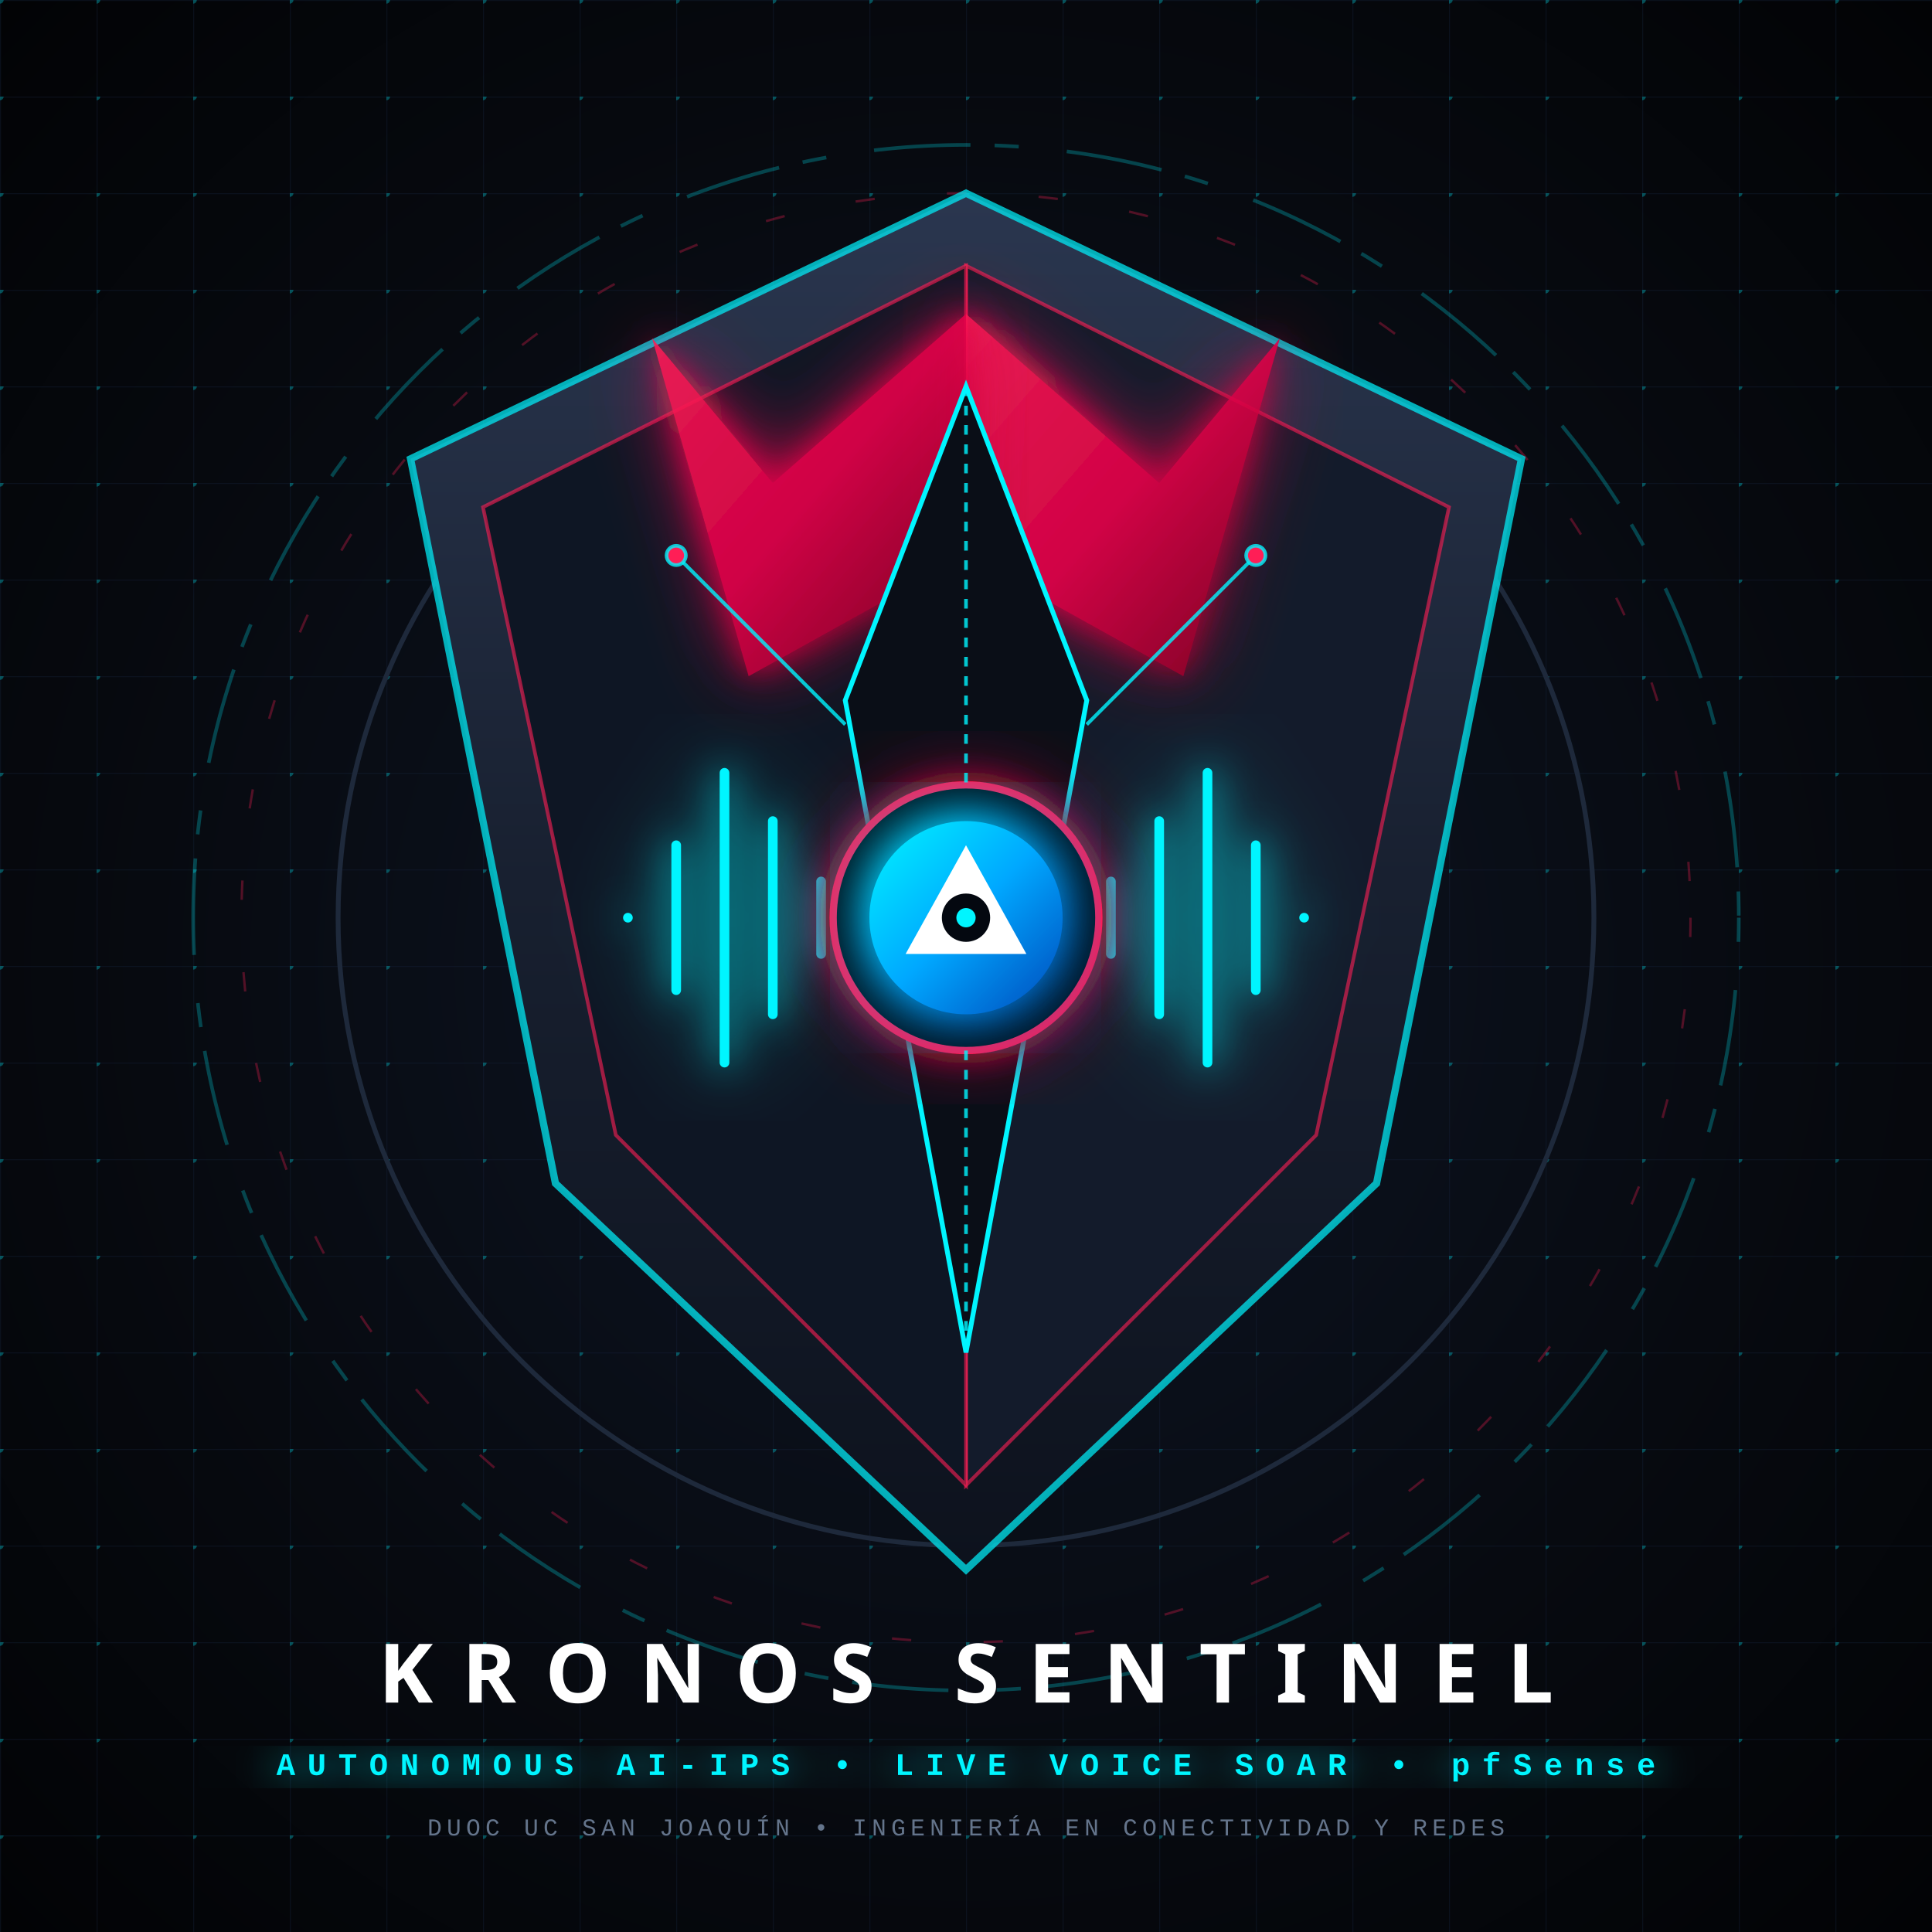
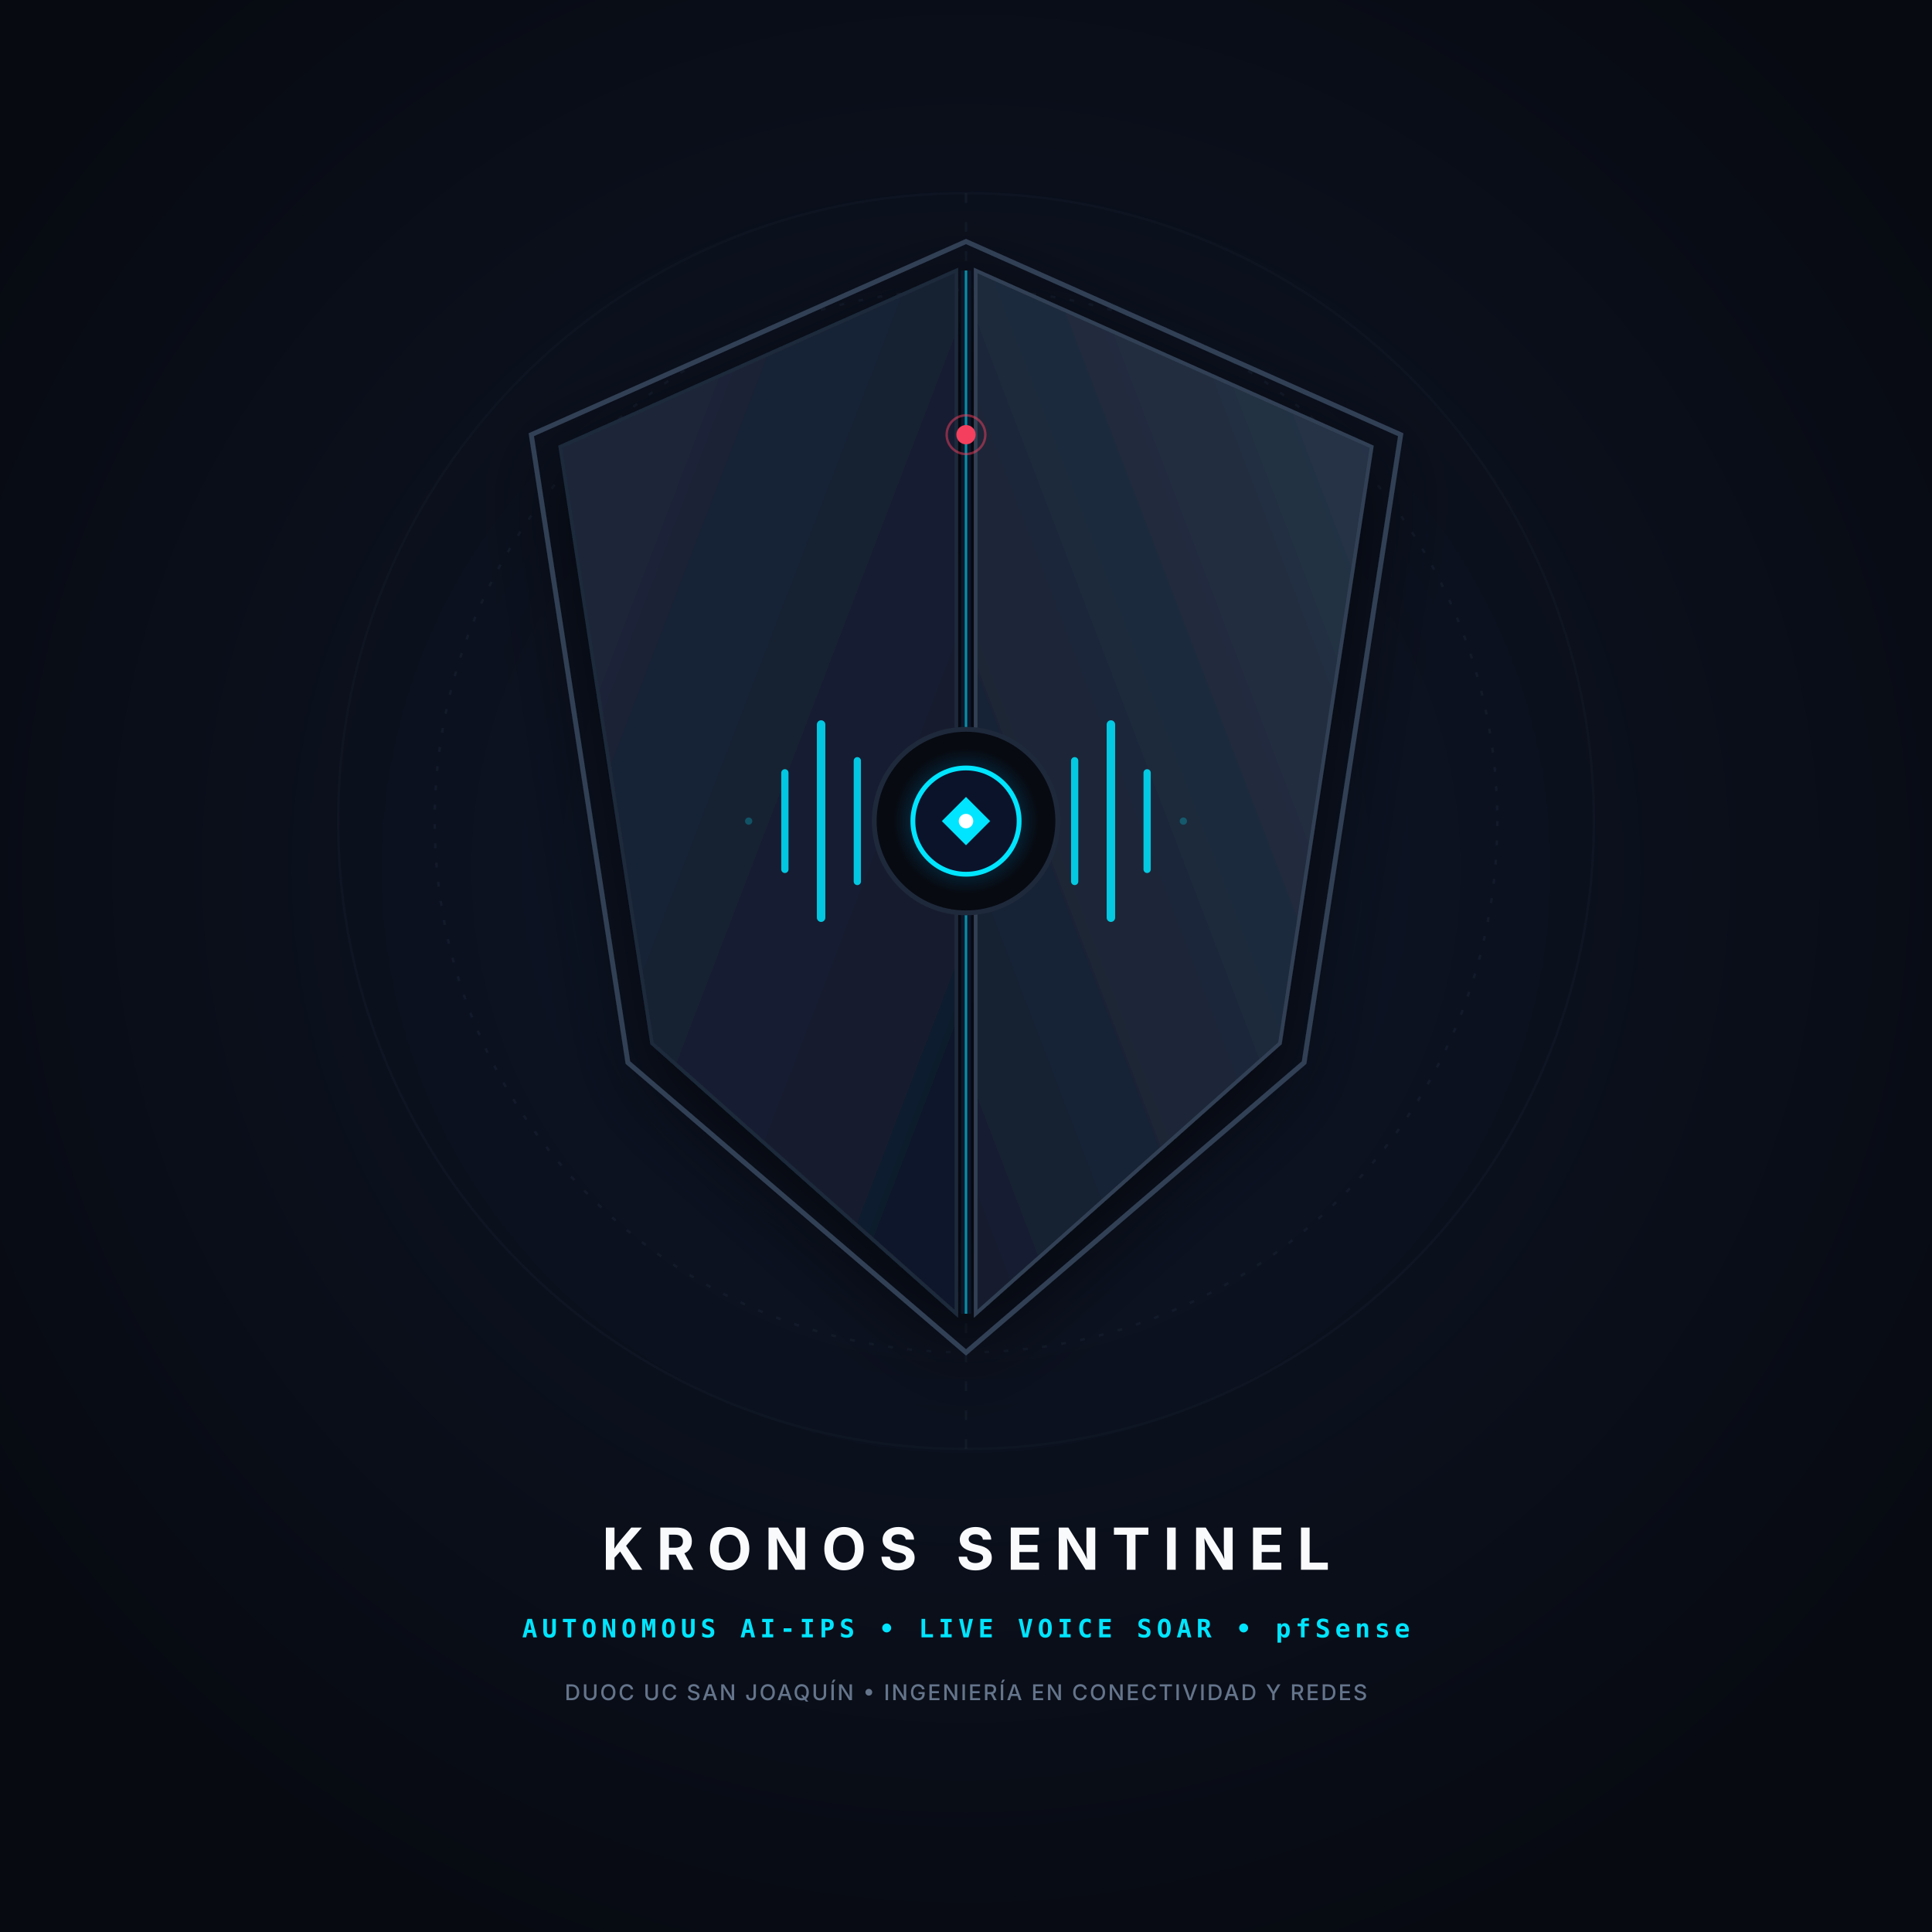
<svg xmlns="http://www.w3.org/2000/svg" viewBox="0 0 800 800" width="100%" height="100%">
  <defs>
-     <radialGradient id="bgGrad" cx="50%" cy="50%" r="70%">
-       <stop offset="0%" stop-color="#0e1626" />
-       <stop offset="60%" stop-color="#070a10" />
-       <stop offset="100%" stop-color="#020305" />
+     <radialGradient id="bg" cx="50%" cy="45%" r="60%">
+       <stop offset="0%" stop-color="#0F172A" />
+       <stop offset="100%" stop-color="#070A11" />
    </radialGradient>
-     <linearGradient id="crimsonGrad" x1="0%" y1="0%" x2="100%" y2="100%">
-       <stop offset="0%" stop-color="#FF1E56" />
-       <stop offset="50%" stop-color="#E60049" />
-       <stop offset="100%" stop-color="#800020" />
+     <linearGradient id="shieldLeft" x1="0%" y1="0%" x2="100%" y2="100%">
+       <stop offset="0%" stop-color="#1E293B" />
+       <stop offset="100%" stop-color="#0F172A" />
    </linearGradient>
-     <linearGradient id="cyanGrad" x1="0%" y1="0%" x2="100%" y2="100%">
-       <stop offset="0%" stop-color="#00F5FF" />
-       <stop offset="50%" stop-color="#00A8FF" />
-       <stop offset="100%" stop-color="#0048BA" />
+     <linearGradient id="shieldRight" x1="100%" y1="0%" x2="0%" y2="100%">
+       <stop offset="0%" stop-color="#283548" />
+       <stop offset="100%" stop-color="#131D2E" />
    </linearGradient>
-     <linearGradient id="steelGrad" x1="0%" y1="0%" x2="0%" y2="100%">
-       <stop offset="0%" stop-color="#2A364F" />
-       <stop offset="50%" stop-color="#182030" />
-       <stop offset="100%" stop-color="#0D121D" />
-     </linearGradient>
-     <filter id="neonGlowCyan" x="-20%" y="-20%" width="140%" height="140%">
-       <feGaussianBlur stdDeviation="8" result="blur1" />
-       <feGaussianBlur stdDeviation="16" result="blur2" />
-       <feMerge>
-         <feMergeNode in="blur2" />
-         <feMergeNode in="blur1" />
-         <feMergeNode in="SourceGraphic" />
-       </feMerge>
+     <radialGradient id="coreGlow" cx="50%" cy="50%" r="50%">
+       <stop offset="0%" stop-color="#00E5FF" stop-opacity="1" />
+       <stop offset="60%" stop-color="#0284C7" stop-opacity="0.8" />
+       <stop offset="100%" stop-color="#0284C7" stop-opacity="0" />
+     </radialGradient>
+     <filter id="subtleElevation" x="-10%" y="-10%" width="120%" height="120%">
+       <feDropShadow dx="0" dy="12" stdDeviation="16" flood-color="#000000" flood-opacity="0.6" />
    </filter>
-     <filter id="neonGlowRed" x="-20%" y="-20%" width="140%" height="140%">
-       <feGaussianBlur stdDeviation="6" result="blur1" />
-       <feGaussianBlur stdDeviation="14" result="blur2" />
-       <feMerge>
-         <feMergeNode in="blur2" />
-         <feMergeNode in="blur1" />
-         <feMergeNode in="SourceGraphic" />
-       </feMerge>
-     </filter>
-     <pattern id="circuitGrid" width="40" height="40" patternUnits="userSpaceOnUse">
-       <path d="M 40 0 L 0 0 0 40" fill="none" stroke="#162238" stroke-width="0.8" stroke-opacity="0.4" />
-       <circle cx="0" cy="0" r="1.5" fill="#00F5FF" fill-opacity="0.3" />
-     </pattern>
  </defs>
-   <rect width="800" height="800" fill="url(#bgGrad)" />
-   <rect width="800" height="800" fill="url(#circuitGrid)" />
-   <circle cx="400" cy="380" r="320" fill="none" stroke="#00F5FF" stroke-width="1.5" stroke-dasharray="10 20 40 10" stroke-opacity="0.25" />
-   <circle cx="400" cy="380" r="300" fill="none" stroke="#FF1E56" stroke-width="1" stroke-dasharray="8 30" stroke-opacity="0.3" />
-   <circle cx="400" cy="380" r="260" fill="none" stroke="#1E293B" stroke-width="2" />
-   <polygon points="400,80 630,190 570,490 400,650 230,490 170,190" fill="url(#steelGrad)" stroke="#00F5FF" stroke-width="3" stroke-opacity="0.7" />
-   <polygon points="400,110 600,210 545,470 400,615" fill="#131B2B" stroke="#FF1E56" stroke-width="1.5" stroke-opacity="0.6" />
-   <polygon points="400,110 200,210 255,470 400,615" fill="#0E1624" stroke="#FF1E56" stroke-width="1.5" stroke-opacity="0.6" />
-   <path d="M 400 130 L 480 200 L 530 140 L 490 280 L 400 230 Z" fill="url(#crimsonGrad)" filter="url(#neonGlowRed)" opacity="0.9" />
-   <path d="M 400 130 L 320 200 L 270 140 L 310 280 L 400 230 Z" fill="url(#crimsonGrad)" filter="url(#neonGlowRed)" opacity="0.9" />
-   <polygon points="400,160 450,290 400,560 350,290" fill="#0A0E17" stroke="#00F5FF" stroke-width="2" />
-   <g filter="url(#neonGlowCyan)">
-     <line x1="260" y1="380" x2="260" y2="380" stroke="#00F5FF" stroke-width="4" stroke-linecap="round" />
-     <line x1="280" y1="350" x2="280" y2="410" stroke="#00F5FF" stroke-width="4" stroke-linecap="round" />
-     <line x1="300" y1="320" x2="300" y2="440" stroke="#00F5FF" stroke-width="4" stroke-linecap="round" />
-     <line x1="320" y1="340" x2="320" y2="420" stroke="#00F5FF" stroke-width="4" stroke-linecap="round" />
-     <line x1="340" y1="365" x2="340" y2="395" stroke="#00F5FF" stroke-width="4" stroke-linecap="round" />
-     <line x1="460" y1="365" x2="460" y2="395" stroke="#00F5FF" stroke-width="4" stroke-linecap="round" />
-     <line x1="480" y1="340" x2="480" y2="420" stroke="#00F5FF" stroke-width="4" stroke-linecap="round" />
-     <line x1="500" y1="320" x2="500" y2="440" stroke="#00F5FF" stroke-width="4" stroke-linecap="round" />
-     <line x1="520" y1="350" x2="520" y2="410" stroke="#00F5FF" stroke-width="4" stroke-linecap="round" />
-     <line x1="540" y1="380" x2="540" y2="380" stroke="#00F5FF" stroke-width="4" stroke-linecap="round" />
+   <rect width="800" height="800" fill="url(#bg)" />
+   <g stroke="#1E293B" stroke-width="1" stroke-opacity="0.4">
+     <line x1="400" y1="80" x2="400" y2="600" stroke-dasharray="4 8" />
+     <circle cx="400" cy="340" r="220" fill="none" stroke-dasharray="2 6" />
+     <circle cx="400" cy="340" r="260" fill="none" stroke-opacity="0.2" />
  </g>
-   <circle cx="400" cy="380" r="55" fill="#060A12" stroke="#FF1E56" stroke-width="3" filter="url(#neonGlowRed)" />
-   <circle cx="400" cy="380" r="40" fill="url(#cyanGrad)" filter="url(#neonGlowCyan)" />
-   <polygon points="400,350 425,395 375,395" fill="#FFFFFF" />
-   <circle cx="400" cy="380" r="10" fill="#040810" />
-   <circle cx="400" cy="380" r="4" fill="#00F5FF" />
-   <g stroke="#00F5FF" stroke-width="1.5" stroke-opacity="0.8">
-     <line x1="400" y1="160" x2="400" y2="325" stroke-dasharray="4 4" />
-     <line x1="400" y1="435" x2="400" y2="560" stroke-dasharray="4 4" />
-     <line x1="280" y1="230" x2="350" y2="300" />
-     <circle cx="280" cy="230" r="4" fill="#FF1E56" />
-     <line x1="520" y1="230" x2="450" y2="300" />
-     <circle cx="520" cy="230" r="4" fill="#FF1E56" />
+   <g filter="url(#subtleElevation)">
+     <polygon points="400,100 580,180 540,440 400,560 260,440 220,180" fill="none" stroke="#334155" stroke-width="2" />
+     <polygon points="396,112 232,185 270,432 396,544" fill="url(#shieldLeft)" stroke="#1E293B" stroke-width="1.5" />
+     <polygon points="404,112 568,185 530,432 404,544" fill="url(#shieldRight)" stroke="#334155" stroke-width="1.5" />
+     <line x1="400" y1="112" x2="400" y2="544" stroke="#0F172A" stroke-width="4" />
+     <line x1="400" y1="112" x2="400" y2="544" stroke="#00E5FF" stroke-width="1" stroke-opacity="0.6" />
  </g>
-   <text x="400" y="705" font-family="'Orbitron', 'Segoe UI', 'Arial Black', sans-serif" font-size="34" font-weight="900" letter-spacing="12" fill="#FFFFFF" text-anchor="middle">
+   <g stroke="#00E5FF" stroke-width="3" stroke-linecap="round" opacity="0.85">
+     <line x1="310" y1="340" x2="310" y2="340" stroke-opacity="0.3" />
+     <line x1="325" y1="320" x2="325" y2="360" />
+     <line x1="340" y1="300" x2="340" y2="380" stroke-width="3.5" />
+     <line x1="355" y1="315" x2="355" y2="365" />
+     <line x1="445" y1="315" x2="445" y2="365" />
+     <line x1="460" y1="300" x2="460" y2="380" stroke-width="3.5" />
+     <line x1="475" y1="320" x2="475" y2="360" />
+     <line x1="490" y1="340" x2="490" y2="340" stroke-opacity="0.3" />
+   </g>
+   <g transform="translate(400, 340)">
+     <circle cx="0" cy="0" r="38" fill="#070A11" stroke="#1E293B" stroke-width="2" />
+     <circle cx="0" cy="0" r="30" fill="url(#coreGlow)" opacity="0.35" />
+     <circle cx="0" cy="0" r="22" fill="#0B132B" stroke="#00E5FF" stroke-width="2" />
+     <polygon points="0,-10 10,0 0,10 -10,0" fill="#00E5FF" />
+     <circle cx="0" cy="0" r="3" fill="#FFFFFF" />
+   </g>
+   <circle cx="400" cy="180" r="4" fill="#F43F5E" />
+   <circle cx="400" cy="180" r="8" fill="none" stroke="#F43F5E" stroke-width="1" stroke-opacity="0.5" />
+   <text x="400" y="650" font-family="'Inter', -apple-system, BlinkMacSystemFont, 'Segoe UI', sans-serif" font-size="24" font-weight="700" letter-spacing="0.22em" fill="#F8FAFC" text-anchor="middle">
    KRONOS SENTINEL
  </text>
-   <text x="400" y="735" font-family="'Consolas', 'Courier New', monospace" font-size="13" font-weight="bold" letter-spacing="5" fill="#00F5FF" text-anchor="middle" filter="url(#neonGlowCyan)">
+   <text x="400" y="678" font-family="'Geist Mono', 'SF Mono', 'Consolas', monospace" font-size="10.5" font-weight="600" letter-spacing="0.18em" fill="#00E5FF" text-anchor="middle">
    AUTONOMOUS AI-IPS • LIVE VOICE SOAR • pfSense
  </text>
-   <text x="400" y="760" font-family="'Consolas', 'Courier New', monospace" font-size="10" letter-spacing="2" fill="#64748B" text-anchor="middle">
+   <text x="400" y="704" font-family="'Inter', -apple-system, BlinkMacSystemFont, sans-serif" font-size="9" font-weight="500" letter-spacing="0.08em" fill="#64748B" text-anchor="middle">
    DUOC UC SAN JOAQUÍN • INGENIERÍA EN CONECTIVIDAD Y REDES
  </text>
</svg>
